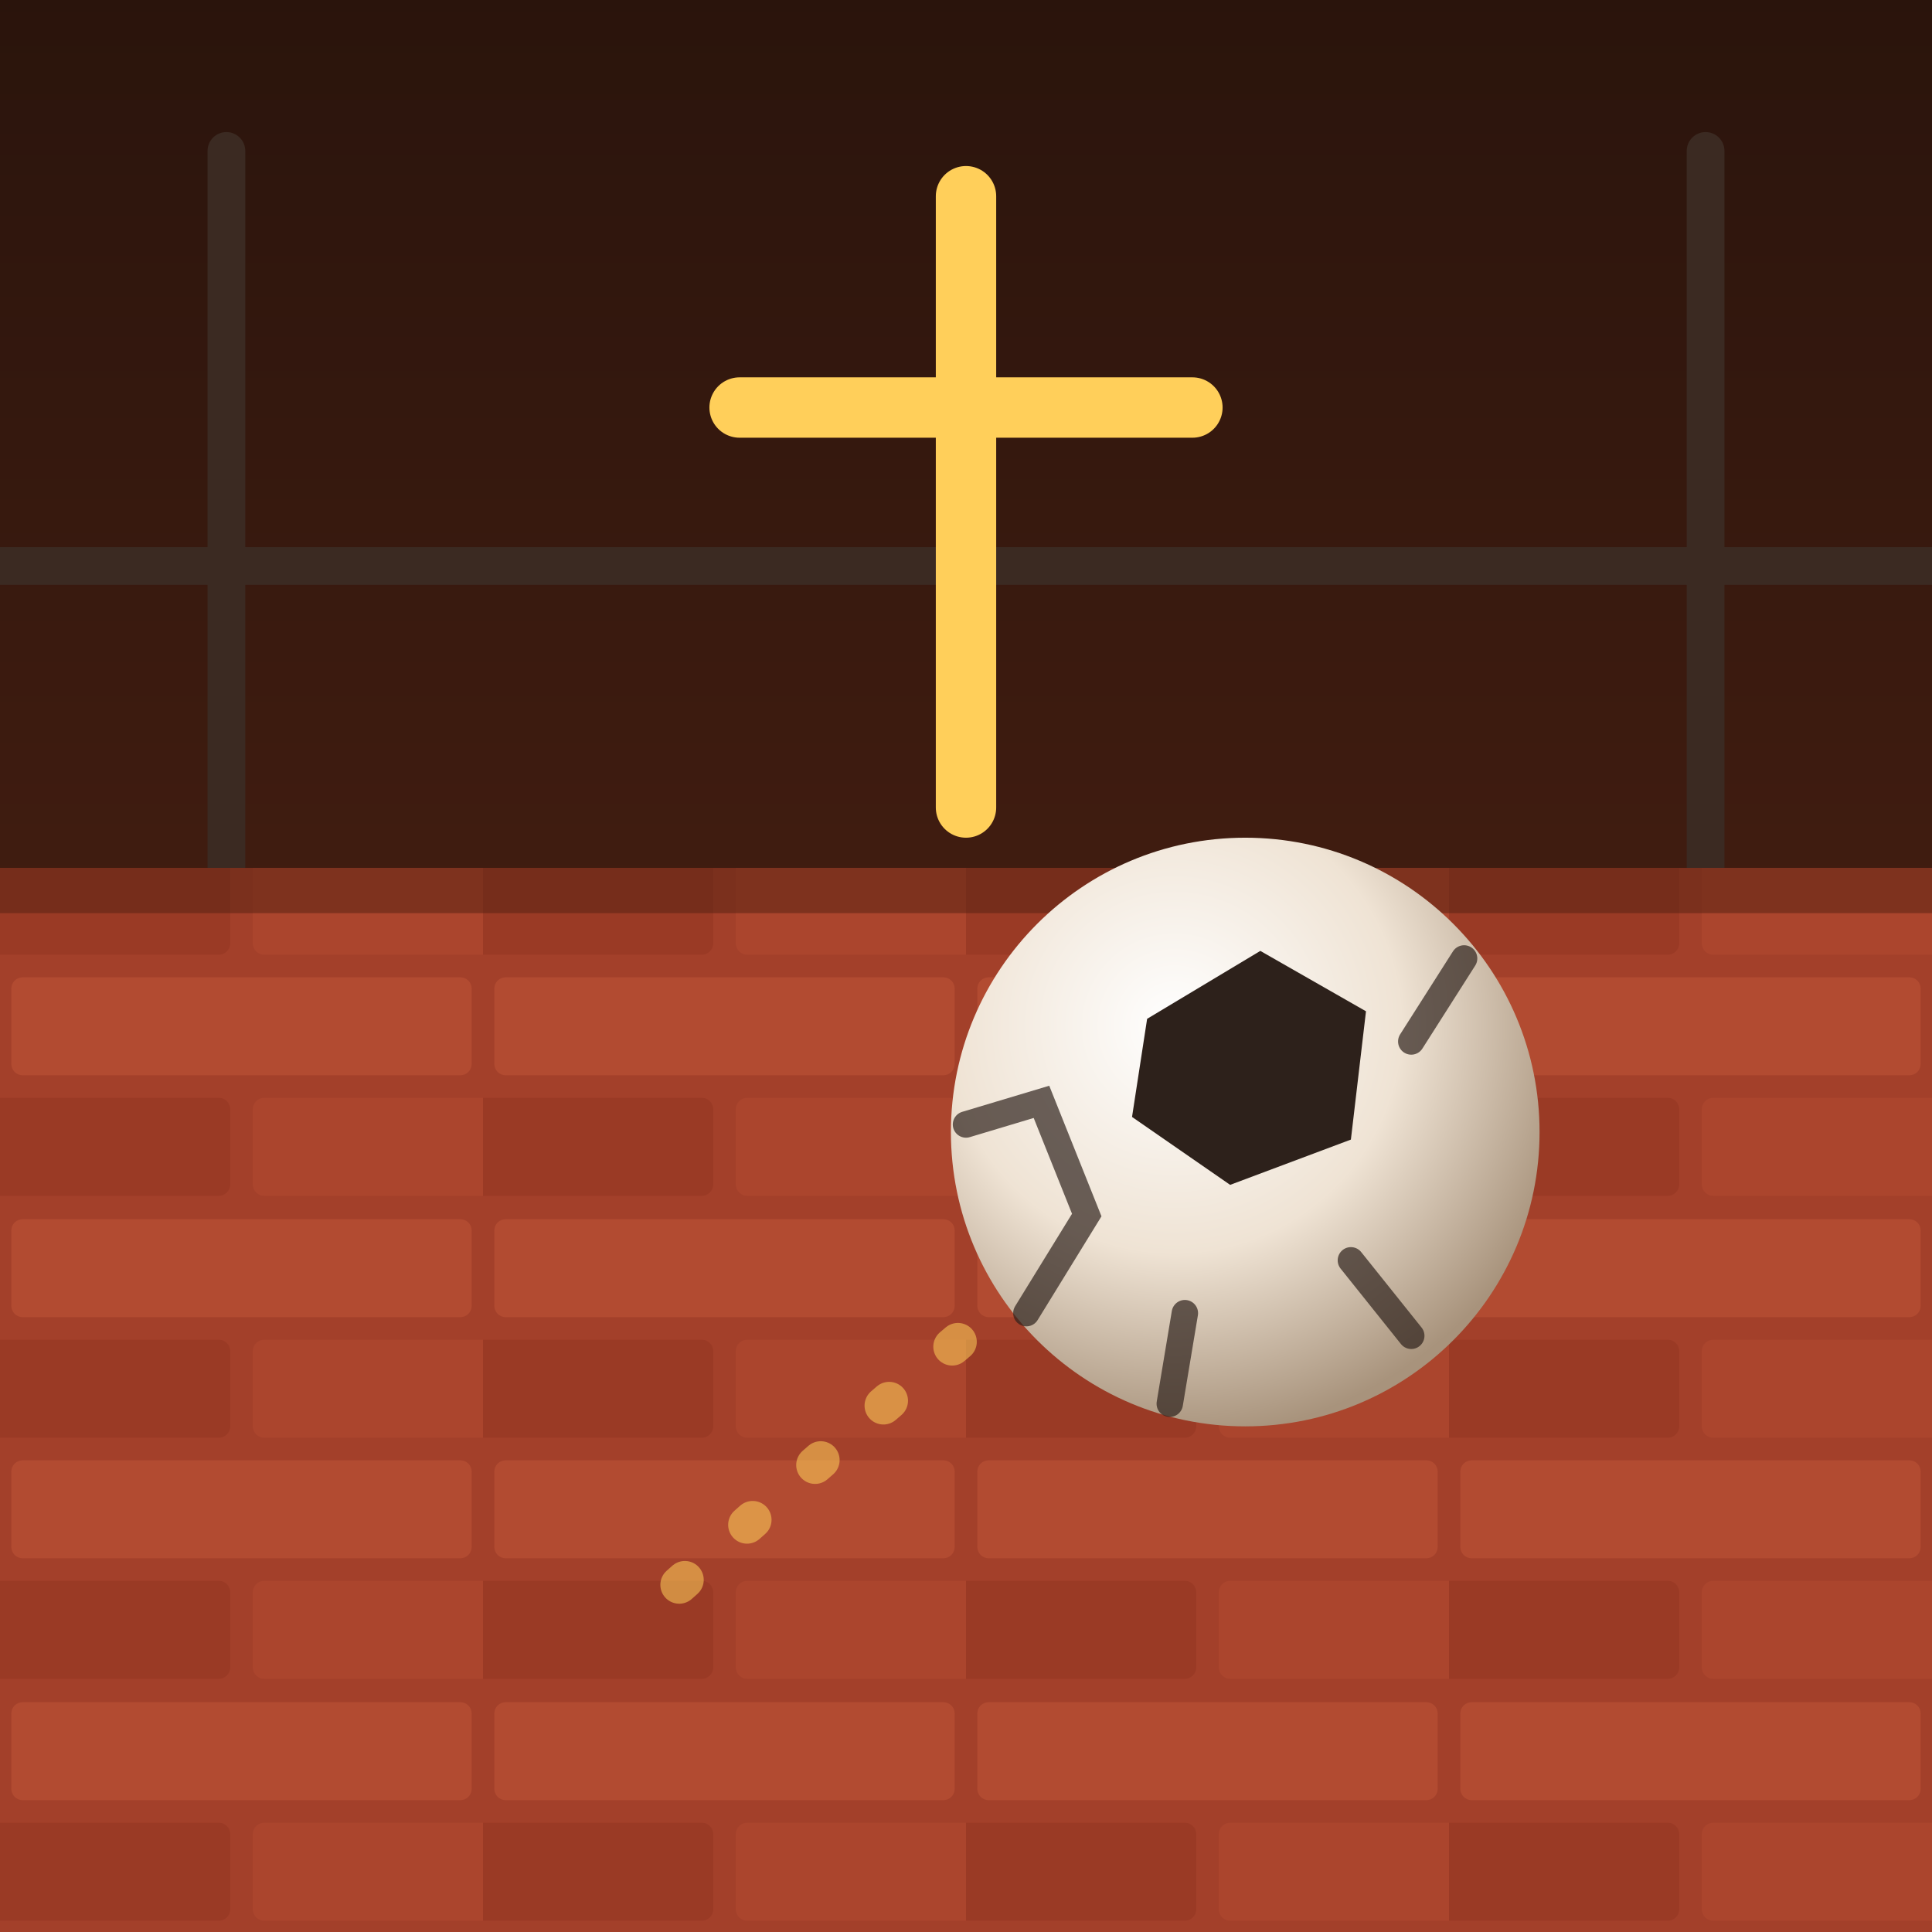
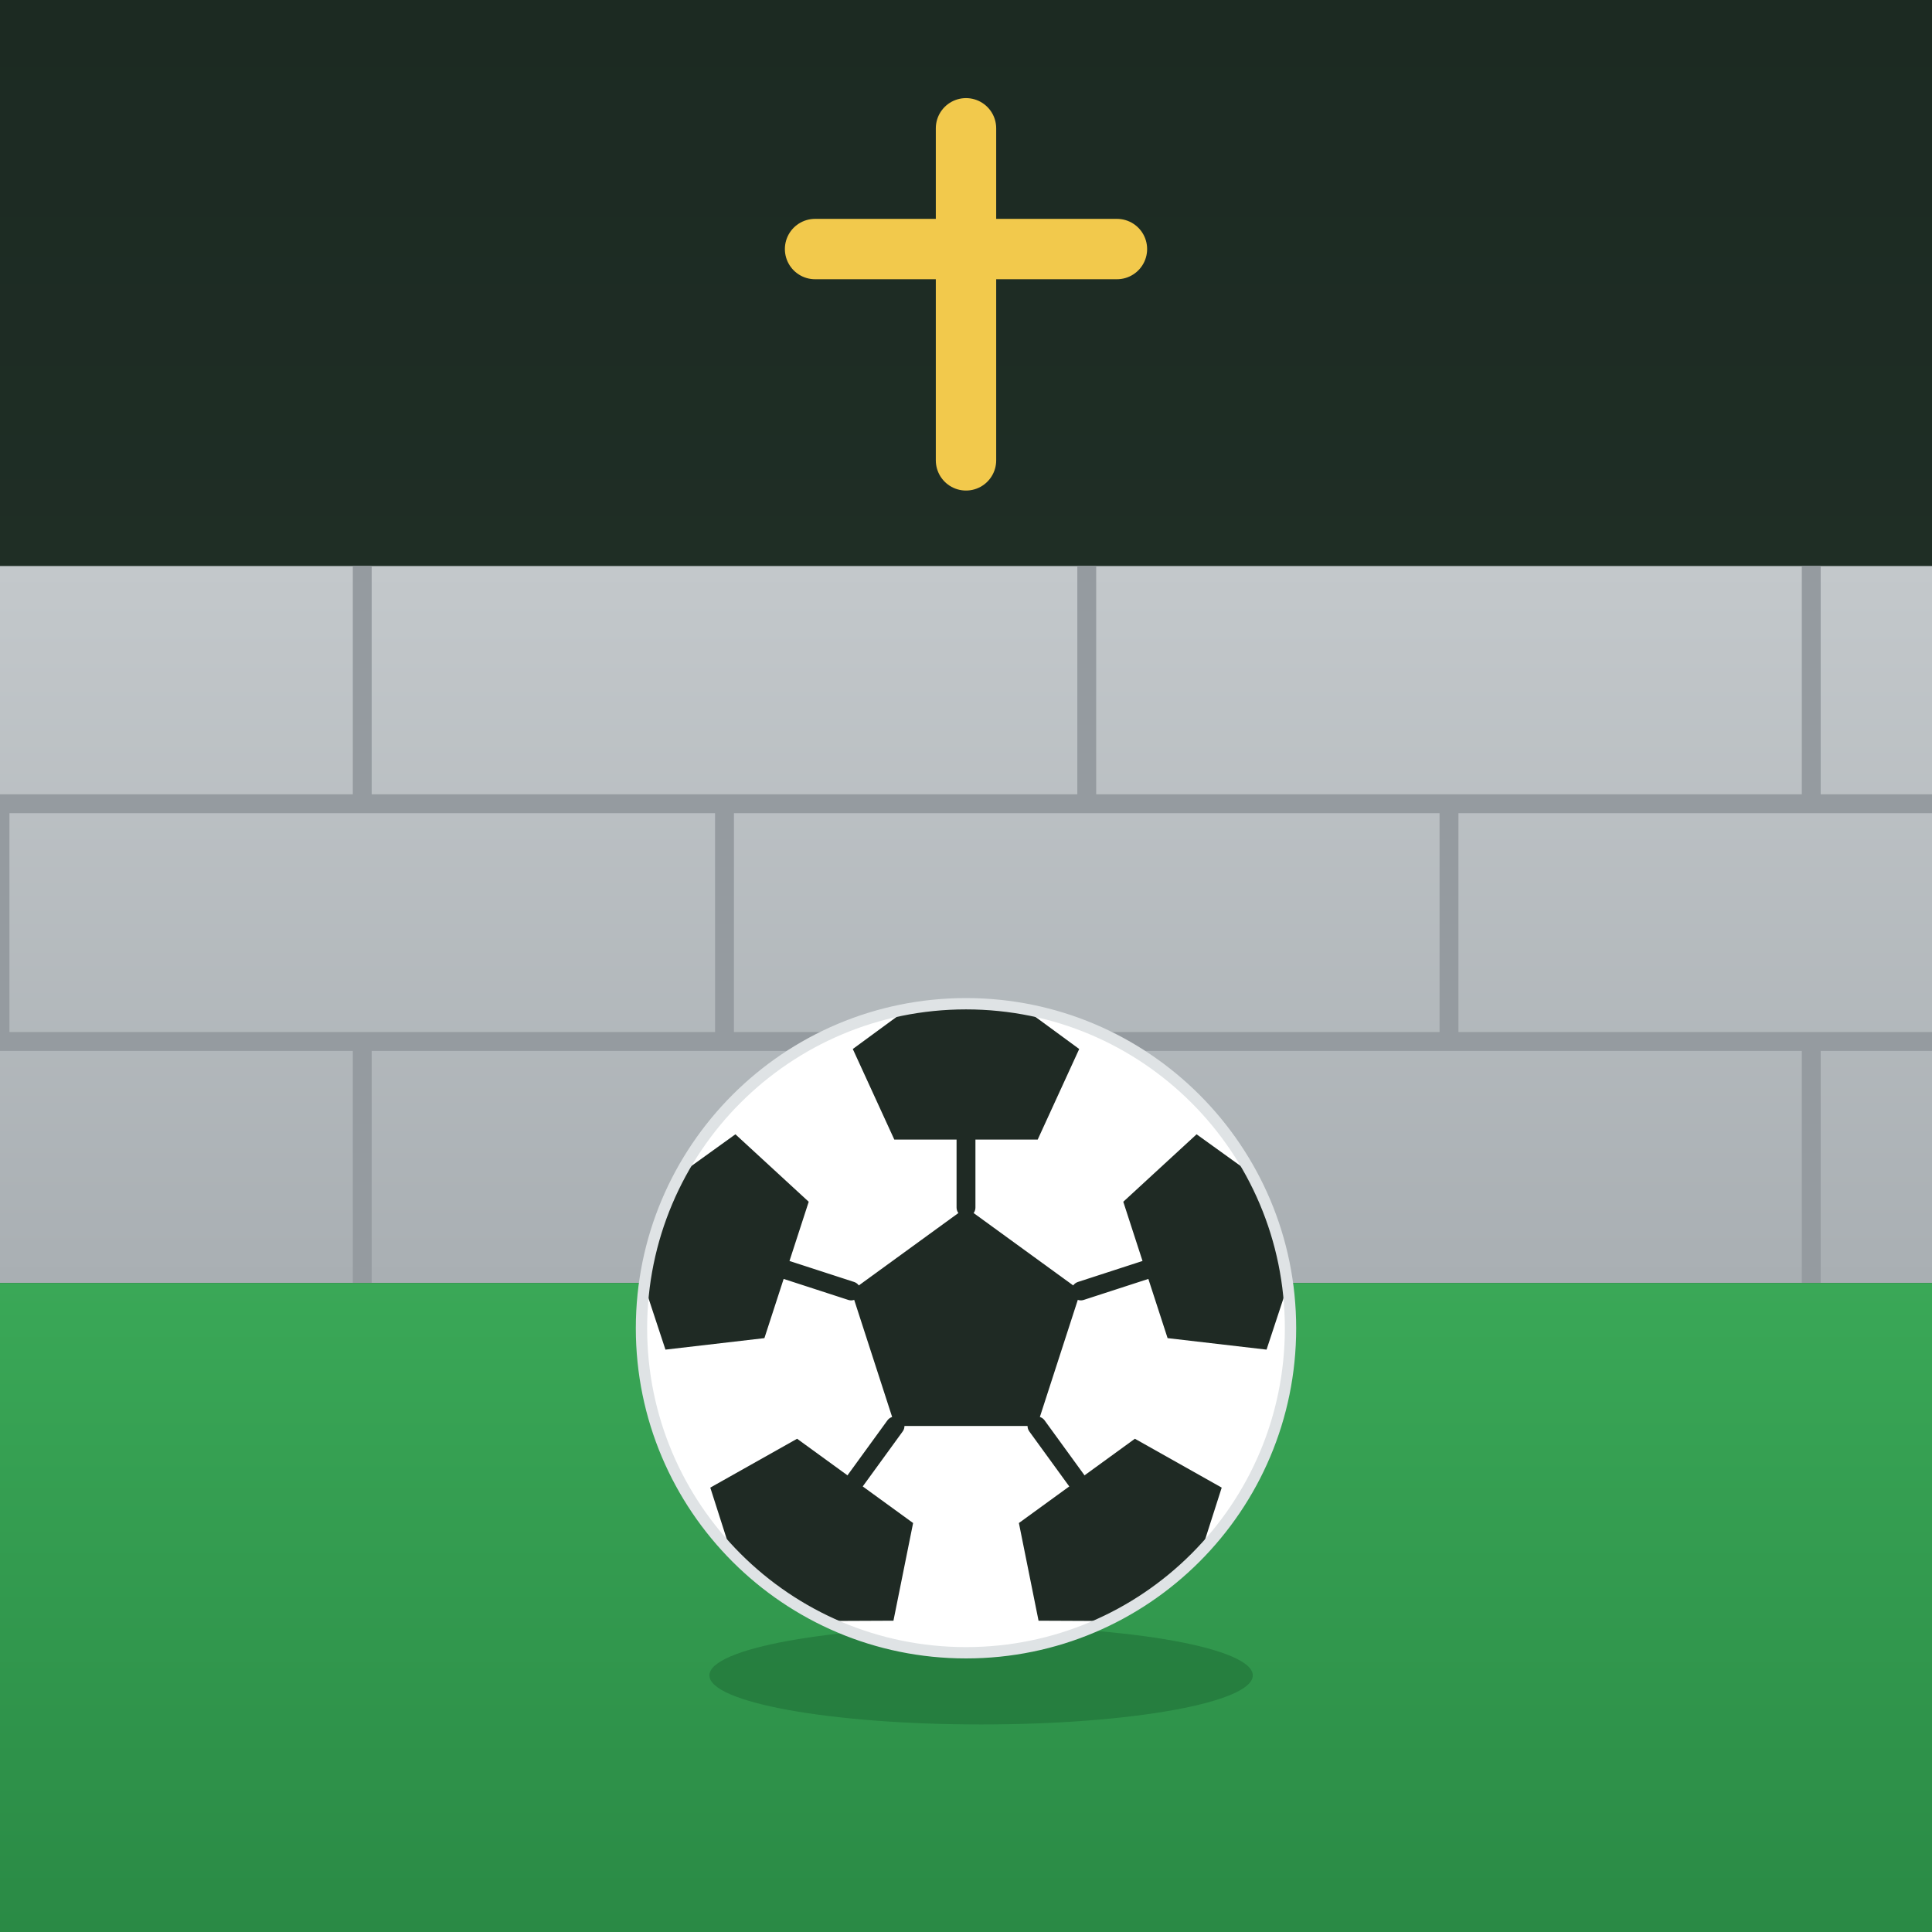
<svg xmlns="http://www.w3.org/2000/svg" width="512" height="512" viewBox="0 0 512 512">
  <defs>
-     <pattern id="br" width="128" height="64" patternUnits="userSpaceOnUse">
-       <rect width="128" height="64" fill="#a3402a" />
-       <rect x="3" y="3" width="122" height="26" rx="3" fill="#b24b31" />
-       <rect x="-61" y="35" width="122" height="26" rx="3" fill="#9a3a25" />
-       <rect x="67" y="35" width="122" height="26" rx="3" fill="#ab452d" />
-     </pattern>
-     <radialGradient id="ball" cx="38%" cy="32%" r="70%">
-       <stop offset="0" stop-color="#ffffff" />
-       <stop offset=".55" stop-color="#efe3d4" />
-       <stop offset="1" stop-color="#a8937c" />
-     </radialGradient>
    <linearGradient id="sky" x1="0" y1="0" x2="0" y2="1">
-       <stop offset="0" stop-color="#2a140c" />
-       <stop offset="1" stop-color="#5a2615" />
+       <stop offset="0" stop-color="#1c2a22" />
+       <stop offset="1" stop-color="#26372d" />
    </linearGradient>
+     <linearGradient id="grass" x1="0" y1="0" x2="0" y2="1">
+       <stop offset="0" stop-color="#3aa857" />
+       <stop offset="1" stop-color="#2a8a45" />
+     </linearGradient>
+     <linearGradient id="wall" x1="0" y1="0" x2="0" y2="1">
+       <stop offset="0" stop-color="#c3c8cb" />
+       <stop offset="1" stop-color="#a9afb3" />
+     </linearGradient>
+     <clipPath id="ball">
+       <circle r="86" />
+     </clipPath>
  </defs>
  <rect width="512" height="512" fill="url(#sky)" />
-   <g stroke="#3b2a22" stroke-width="10" stroke-linecap="round">
-     <path d="M0 150H512M60 40V230M452 40V230" />
+   <path d="M256 34V122M216 66H296" stroke="#f2c94c" stroke-width="16" stroke-linecap="round" />
+   <rect y="150" width="512" height="190" fill="url(#wall)" />
+   <g stroke="#959ba0" stroke-width="5">
+     <path d="M0 213H512M0 276H512" />
+     <path d="M96 150V213M288 150V213M480 150V213M192 213V276M384 213V276M0 213V276M96 276V340M288 276V340M480 276V340" />
  </g>
-   <g stroke="#ffcf5a" stroke-width="16" stroke-linecap="round">
-     <path d="M256 52V214M196 108H316" />
-   </g>
-   <rect y="230" width="512" height="282" fill="url(#br)" />
-   <rect y="230" width="512" height="12" fill="#5a2213" opacity=".55" />
-   <g transform="translate(330 300)">
-     <path d="M-150 120 Q-60 40 -20 10" stroke="#ffcf5a" stroke-width="10" fill="none" stroke-linecap="round" opacity=".55" stroke-dasharray="2 22" />
-     <circle r="78" fill="url(#ball)" />
-     <path d="M-26 -30l30 -18 28 16 -4 34 -32 12 -26 -18z" fill="#2d211b" />
-     <path d="M-74 -2l20 -6 12 30 -16 26M58 -46l-14 22M44 54l-16 -20M-20 72l4 -24" stroke="#2d211b" stroke-width="7" fill="none" stroke-linecap="round" opacity=".7" />
+   <rect y="340" width="512" height="172" fill="url(#grass)" />
+   <g transform="translate(256 352)">
+     <ellipse cx="4" cy="92" rx="72" ry="13" fill="#1d6b35" opacity=".55" />
+     <circle r="86" fill="#fff" />
+     <g clip-path="url(#ball)" fill="#1f2a24">
+       <path d="M0 -32L30.4 -9.9L18.8 25.9L-18.8 25.9L-30.4 -9.9Z" />
+       <g id="p">
+         <path d="M0 -96L30 -74L19 -50L-19 -50L-30 -74Z" />
+       </g>
+       <use href="#p" transform="rotate(72)" />
+       <use href="#p" transform="rotate(144)" />
+       <use href="#p" transform="rotate(216)" />
+       <use href="#p" transform="rotate(288)" />
+     </g>
+     <g stroke="#1f2a24" stroke-width="5" stroke-linecap="round" fill="none" clip-path="url(#ball)">
+       <path id="s" d="M0 -32V-50" />
+       <use href="#s" transform="rotate(72)" />
+       <use href="#s" transform="rotate(144)" />
+       <use href="#s" transform="rotate(216)" />
+       <use href="#s" transform="rotate(288)" />
+     </g>
+     <circle r="86" fill="none" stroke="#dfe3e5" stroke-width="3" />
  </g>
</svg>
